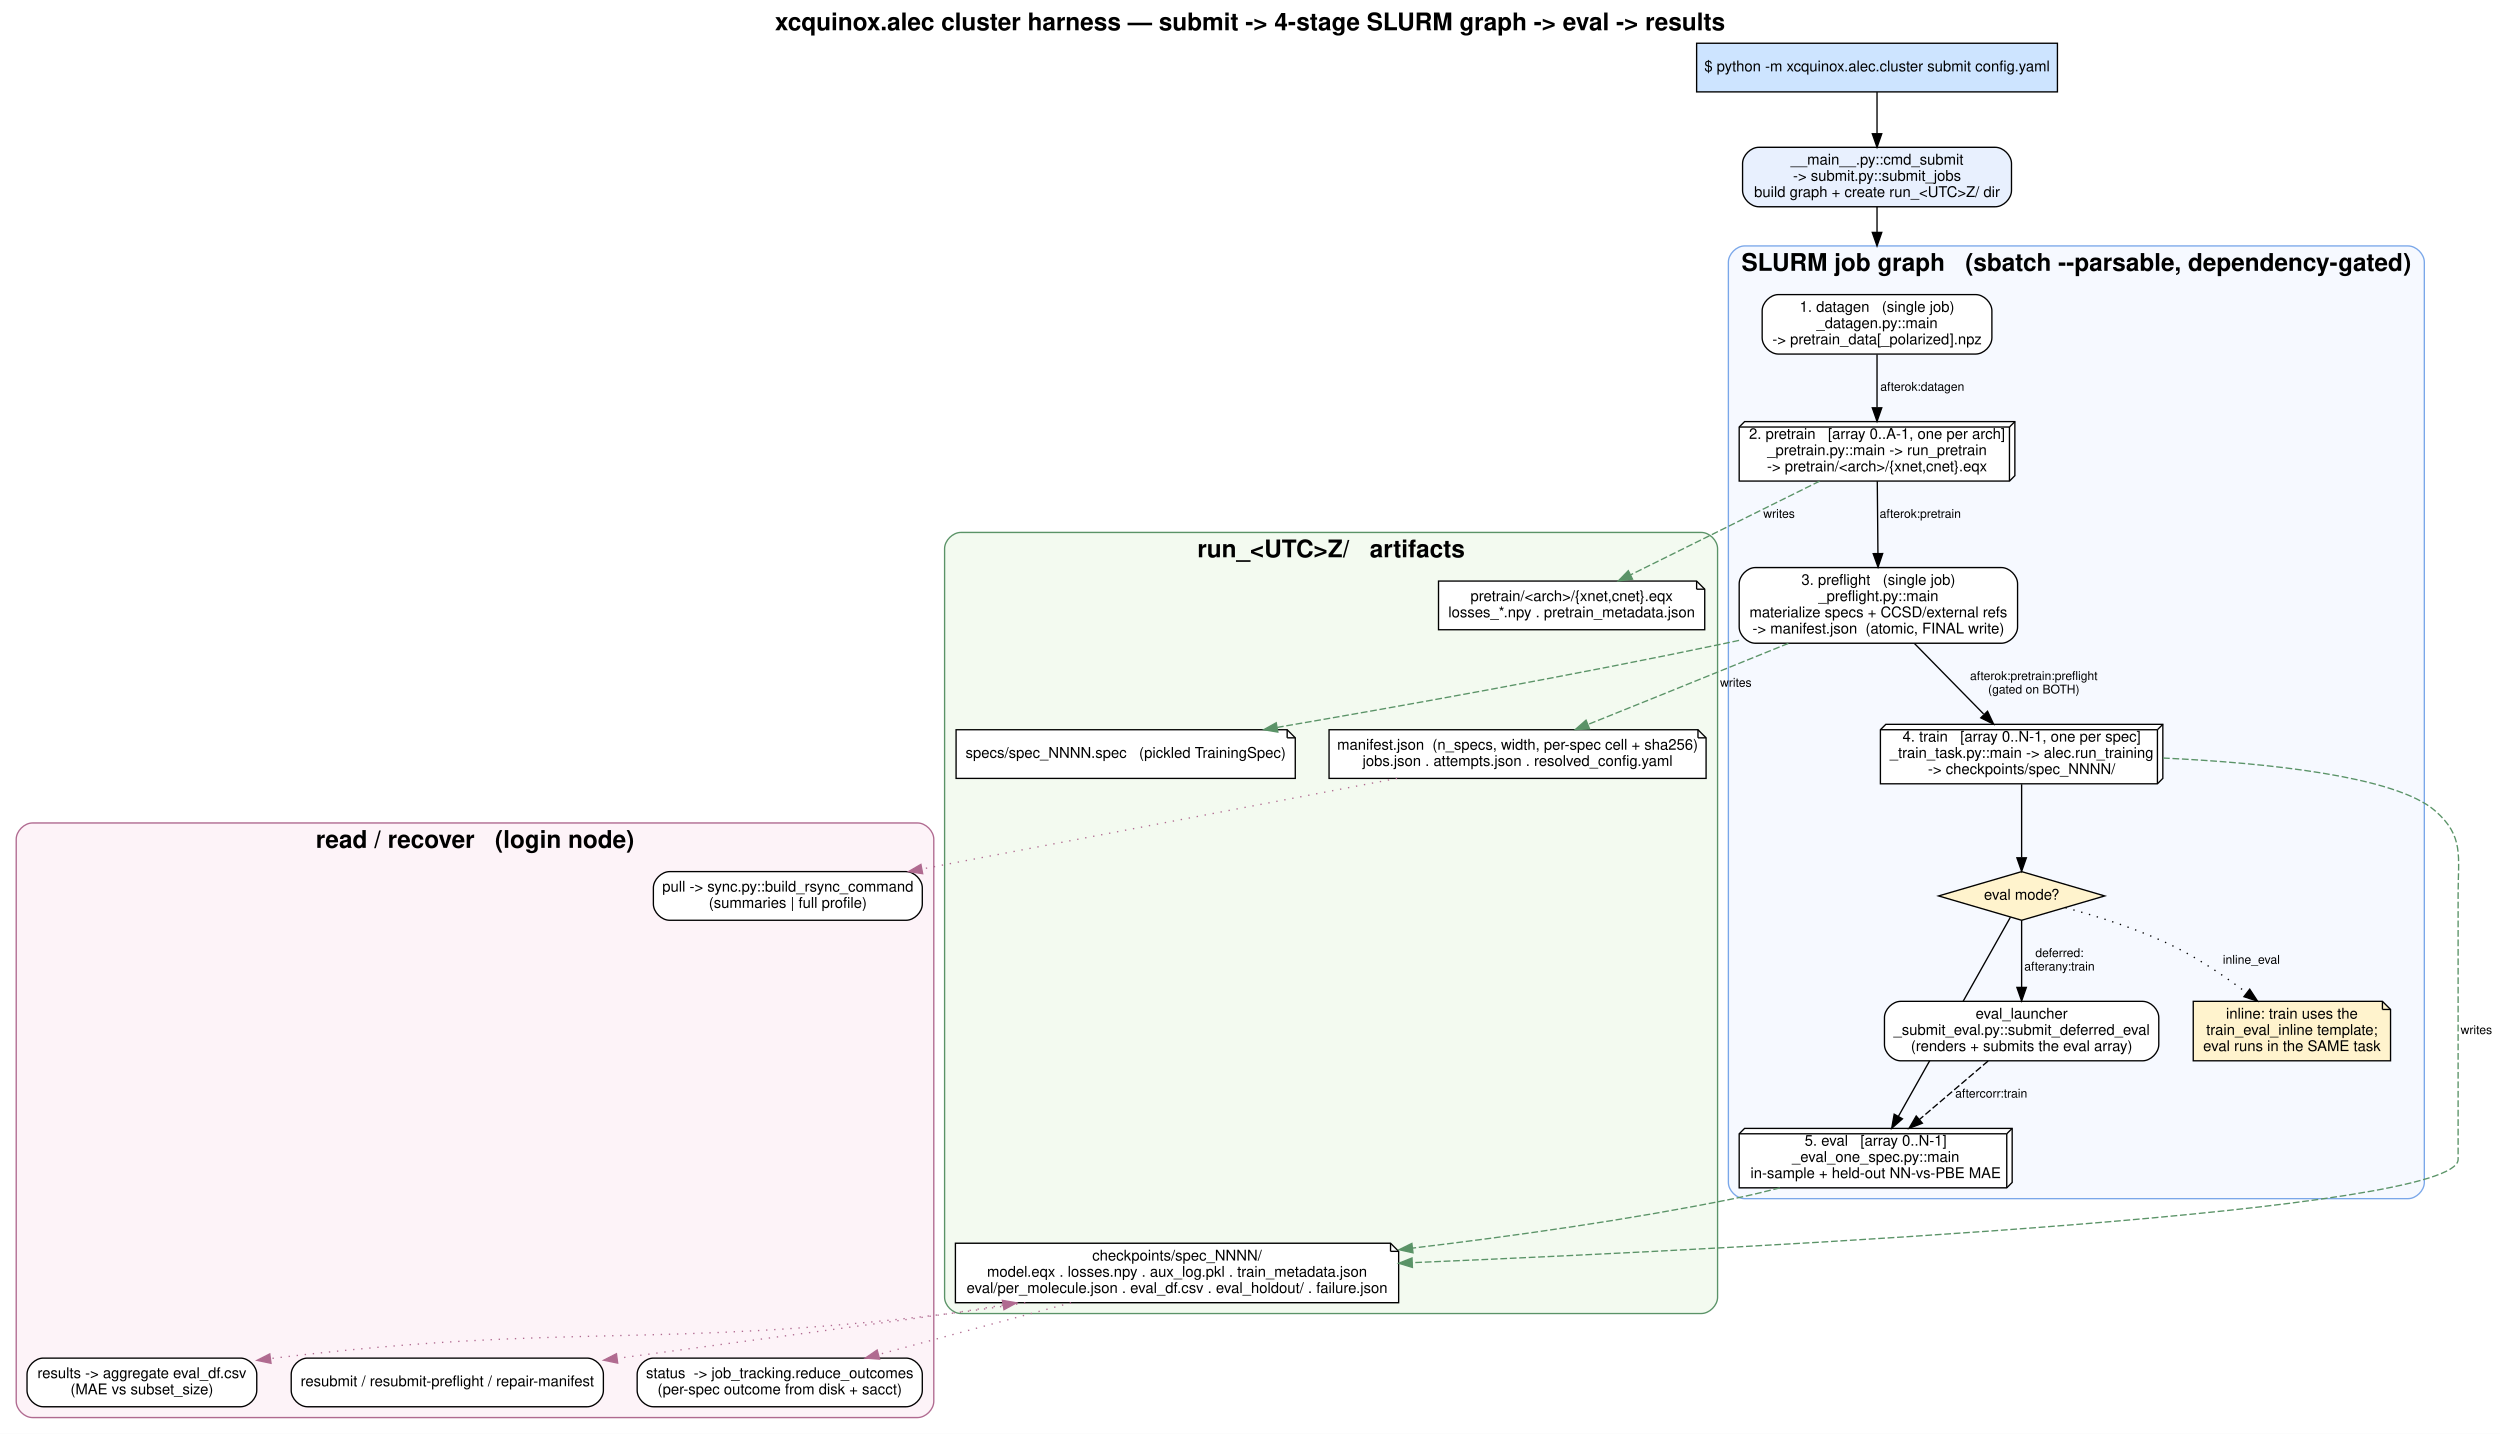
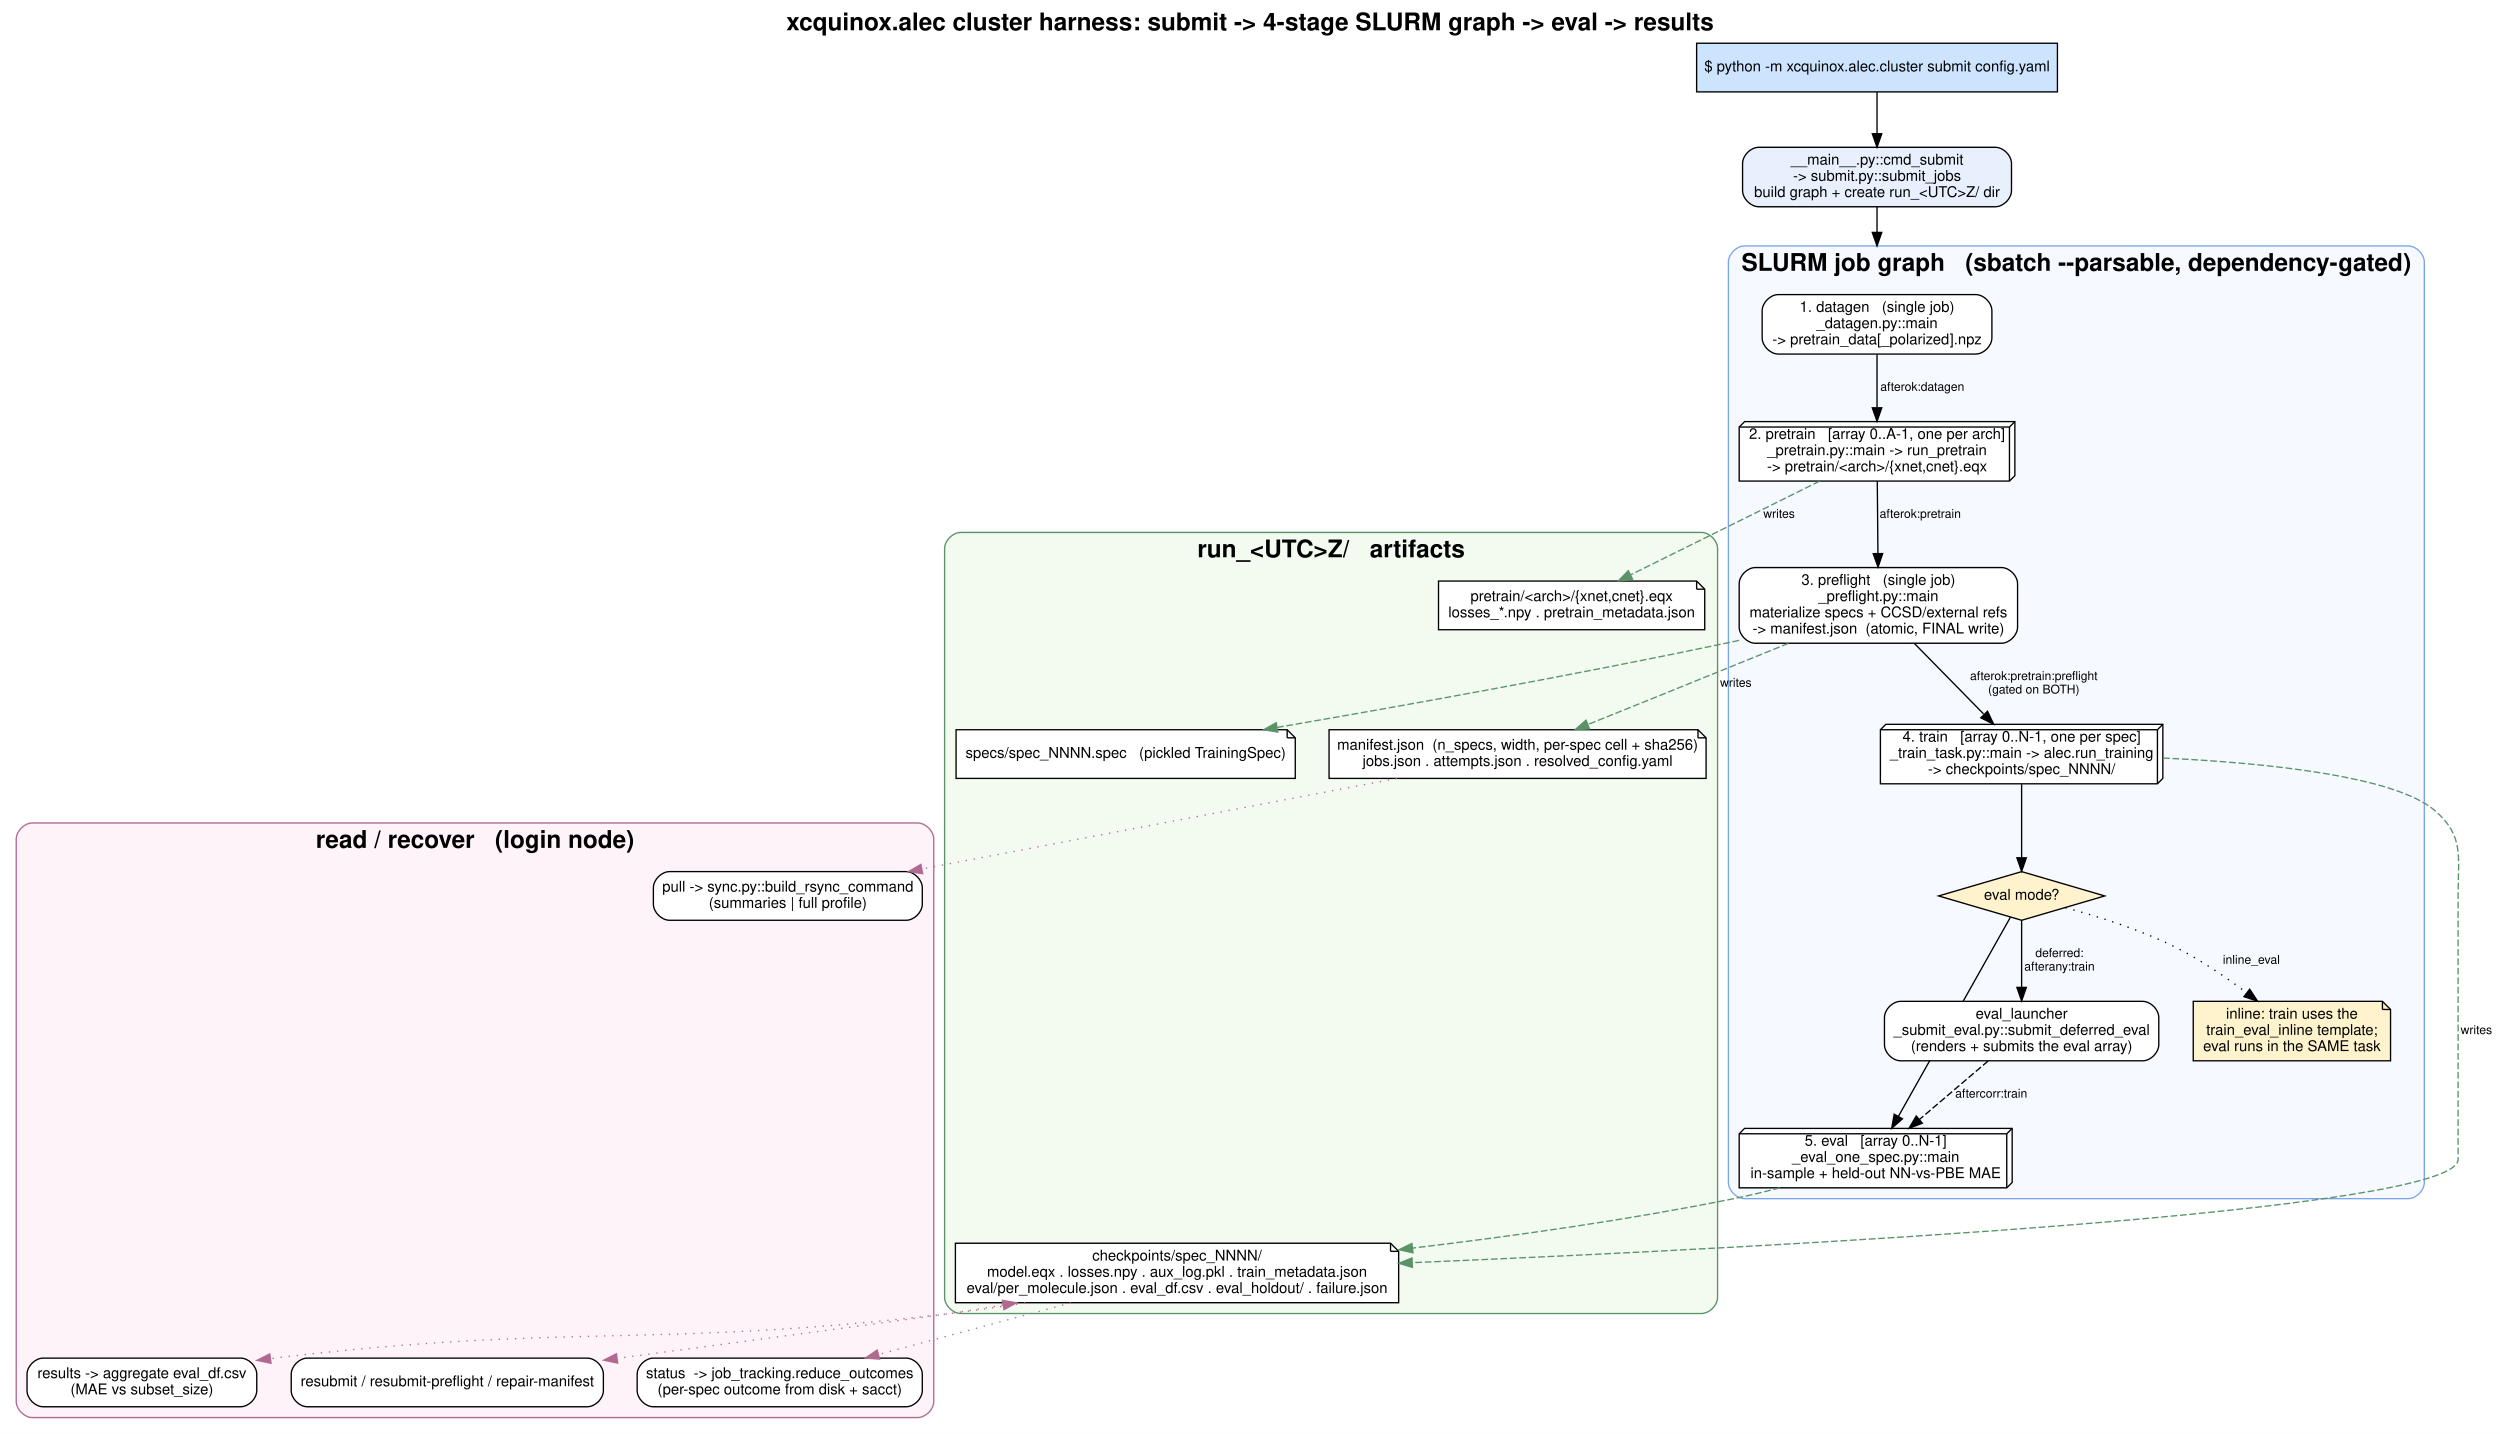
<svg xmlns="http://www.w3.org/2000/svg" width="1850pt" height="1061pt" viewBox="0.00 0.00 1850.00 1061.00">
  <g id="graph0" class="graph" transform="scale(1 1) rotate(0) translate(4 1057)">
    <polygon fill="white" stroke="transparent" points="-4,4 -4,-1057 1846,-1057 1846,4 -4,4" />
-     <text text-anchor="middle" x="921" y="-1034.6" font-family="Helvetica,sans-Serif" font-weight="bold" font-size="18.00">xcquinox.alec cluster harness — submit -&gt; 4-stage SLURM graph -&gt; eval -&gt; results</text>
+     <text text-anchor="middle" x="921" y="-1034.6" font-family="Helvetica,sans-Serif" font-weight="bold" font-size="18.00">xcquinox.alec cluster harness: submit -&gt; 4-stage SLURM graph -&gt; eval -&gt; results</text>
    <g id="clust1" class="cluster">
      <path fill="#f6f9ff" stroke="#7aa7e9" d="M1287,-170C1287,-170 1778,-170 1778,-170 1784,-170 1790,-176 1790,-182 1790,-182 1790,-863 1790,-863 1790,-869 1784,-875 1778,-875 1778,-875 1287,-875 1287,-875 1281,-875 1275,-869 1275,-863 1275,-863 1275,-182 1275,-182 1275,-176 1281,-170 1287,-170" />
      <text text-anchor="middle" x="1532.5" y="-856.6" font-family="Helvetica,sans-Serif" font-weight="bold" font-size="18.00">SLURM job graph   (sbatch --parsable, dependency-gated)</text>
    </g>
    <g id="clust2" class="cluster">
      <path fill="#f3faf0" stroke="#5a9367" d="M707,-85C707,-85 1255,-85 1255,-85 1261,-85 1267,-91 1267,-97 1267,-97 1267,-651 1267,-651 1267,-657 1261,-663 1255,-663 1255,-663 707,-663 707,-663 701,-663 695,-657 695,-651 695,-651 695,-97 695,-97 695,-91 701,-85 707,-85" />
      <text text-anchor="middle" x="981" y="-644.6" font-family="Helvetica,sans-Serif" font-weight="bold" font-size="18.00">run_&lt;UTC&gt;Z/   artifacts</text>
    </g>
    <g id="clust3" class="cluster">
      <path fill="#fdf3f8" stroke="#b06a90" d="M20,-8C20,-8 675,-8 675,-8 681,-8 687,-14 687,-20 687,-20 687,-436 687,-436 687,-442 681,-448 675,-448 675,-448 20,-448 20,-448 14,-448 8,-442 8,-436 8,-436 8,-20 8,-20 8,-14 14,-8 20,-8" />
      <text text-anchor="middle" x="347.5" y="-429.6" font-family="Helvetica,sans-Serif" font-weight="bold" font-size="18.00">read / recover   (login node)</text>
    </g>
    <g id="node1" class="node">
      <polygon fill="#cde4ff" stroke="black" points="1518.5,-1025 1251.5,-1025 1251.5,-989 1518.5,-989 1518.5,-1025" />
      <text text-anchor="middle" x="1385" y="-1004.2" font-family="Helvetica,sans-Serif" font-size="11.00">$ python -m xcquinox.alec.cluster submit config.yaml</text>
    </g>
    <g id="node2" class="node">
      <path fill="#e8f0fe" stroke="black" d="M1472.5,-948C1472.5,-948 1297.5,-948 1297.5,-948 1291.5,-948 1285.5,-942 1285.5,-936 1285.5,-936 1285.5,-916 1285.5,-916 1285.5,-910 1291.5,-904 1297.5,-904 1297.5,-904 1472.5,-904 1472.5,-904 1478.5,-904 1484.5,-910 1484.5,-916 1484.5,-916 1484.5,-936 1484.5,-936 1484.5,-942 1478.5,-948 1472.5,-948" />
      <text text-anchor="middle" x="1385" y="-935.2" font-family="Helvetica,sans-Serif" font-size="11.00">__main__.py::cmd_submit</text>
      <text text-anchor="middle" x="1385" y="-923.2" font-family="Helvetica,sans-Serif" font-size="11.00">-&gt; submit.py::submit_jobs</text>
      <text text-anchor="middle" x="1385" y="-911.2" font-family="Helvetica,sans-Serif" font-size="11.00">build graph + create run_&lt;UTC&gt;Z/ dir</text>
    </g>
    <g id="edge1" class="edge">
      <path fill="none" stroke="black" d="M1385,-988.86C1385,-979.87 1385,-968.59 1385,-958.12" />
      <polygon fill="black" stroke="black" points="1388.5,-958.05 1385,-948.05 1381.5,-958.05 1388.5,-958.05" />
    </g>
    <g id="node3" class="node">
      <path fill="#ffffff" stroke="black" d="M1458,-839C1458,-839 1312,-839 1312,-839 1306,-839 1300,-833 1300,-827 1300,-827 1300,-807 1300,-807 1300,-801 1306,-795 1312,-795 1312,-795 1458,-795 1458,-795 1464,-795 1470,-801 1470,-807 1470,-807 1470,-827 1470,-827 1470,-833 1464,-839 1458,-839" />
      <text text-anchor="middle" x="1385" y="-826.2" font-family="Helvetica,sans-Serif" font-size="11.00">1. datagen   (single job)</text>
      <text text-anchor="middle" x="1385" y="-814.2" font-family="Helvetica,sans-Serif" font-size="11.00">_datagen.py::main</text>
      <text text-anchor="middle" x="1385" y="-802.2" font-family="Helvetica,sans-Serif" font-size="11.00">-&gt; pretrain_data[_polarized].npz</text>
    </g>
    <g id="edge10" class="edge">
      <path fill="none" stroke="black" d="M1385,-903.86C1385,-898.2 1385,-891.77 1385,-885.03" />
      <polygon fill="black" stroke="black" points="1388.5,-885 1385,-875 1381.5,-885 1388.5,-885" />
    </g>
    <g id="node4" class="node">
      <polygon fill="#ffffff" stroke="black" points="1487,-745 1287,-745 1283,-741 1283,-701 1483,-701 1487,-705 1487,-745" />
      <polyline fill="none" stroke="black" points="1483,-741 1283,-741 " />
      <polyline fill="none" stroke="black" points="1483,-741 1483,-701 " />
      <polyline fill="none" stroke="black" points="1483,-741 1487,-745 " />
      <text text-anchor="middle" x="1385" y="-732.2" font-family="Helvetica,sans-Serif" font-size="11.00">2. pretrain   [array 0..A-1, one per arch]</text>
      <text text-anchor="middle" x="1385" y="-720.2" font-family="Helvetica,sans-Serif" font-size="11.00">_pretrain.py::main -&gt; run_pretrain</text>
      <text text-anchor="middle" x="1385" y="-708.2" font-family="Helvetica,sans-Serif" font-size="11.00">-&gt; pretrain/&lt;arch&gt;/{xnet,cnet}.eqx</text>
    </g>
    <g id="edge2" class="edge">
      <path fill="none" stroke="black" d="M1385,-794.66C1385,-783.05 1385,-768.46 1385,-755.56" />
      <polygon fill="black" stroke="black" points="1388.5,-755.22 1385,-745.22 1381.5,-755.22 1388.5,-755.22" />
      <text text-anchor="middle" x="1418.5" y="-767.8" font-family="Helvetica,sans-Serif" font-size="9.00"> afterok:datagen</text>
    </g>
    <g id="node5" class="node">
      <path fill="#ffffff" stroke="black" d="M1477,-637C1477,-637 1295,-637 1295,-637 1289,-637 1283,-631 1283,-625 1283,-625 1283,-593 1283,-593 1283,-587 1289,-581 1295,-581 1295,-581 1477,-581 1477,-581 1483,-581 1489,-587 1489,-593 1489,-593 1489,-625 1489,-625 1489,-631 1483,-637 1477,-637" />
      <text text-anchor="middle" x="1386" y="-624.2" font-family="Helvetica,sans-Serif" font-size="11.00">3. preflight   (single job)</text>
      <text text-anchor="middle" x="1386" y="-612.2" font-family="Helvetica,sans-Serif" font-size="11.00">_preflight.py::main</text>
      <text text-anchor="middle" x="1386" y="-600.2" font-family="Helvetica,sans-Serif" font-size="11.00">materialize specs + CCSD/external refs</text>
      <text text-anchor="middle" x="1386" y="-588.2" font-family="Helvetica,sans-Serif" font-size="11.00">-&gt; manifest.json  (atomic, FINAL write)</text>
    </g>
    <g id="edge3" class="edge">
      <path fill="none" stroke="black" d="M1385.19,-700.93C1385.32,-685.89 1385.51,-665.25 1385.67,-647.43" />
      <polygon fill="black" stroke="black" points="1389.17,-647.36 1385.76,-637.33 1382.17,-647.3 1389.17,-647.36" />
      <text text-anchor="middle" x="1417" y="-673.8" font-family="Helvetica,sans-Serif" font-size="9.00"> afterok:pretrain</text>
    </g>
    <g id="node13" class="node">
      <polygon fill="#ffffff" stroke="black" points="1251.5,-627 1060.5,-627 1060.5,-591 1257.5,-591 1257.5,-621 1251.5,-627" />
      <polyline fill="none" stroke="black" points="1251.5,-627 1251.5,-621 " />
      <polyline fill="none" stroke="black" points="1257.5,-621 1251.5,-621 " />
      <text text-anchor="middle" x="1159" y="-612.2" font-family="Helvetica,sans-Serif" font-size="11.00">pretrain/&lt;arch&gt;/{xnet,cnet}.eqx</text>
      <text text-anchor="middle" x="1159" y="-600.2" font-family="Helvetica,sans-Serif" font-size="11.00">losses_*.npy . pretrain_metadata.json</text>
    </g>
    <g id="edge11" class="edge">
      <path fill="none" stroke="#5a9367" stroke-dasharray="5,2" d="M1342.49,-700.93C1302.51,-681.12 1242.94,-651.6 1202.61,-631.61" />
      <polygon fill="#5a9367" stroke="#5a9367" points="1204.07,-628.43 1193.55,-627.12 1200.96,-634.7 1204.07,-628.43" />
      <text text-anchor="middle" x="1312.5" y="-673.8" font-family="Helvetica,sans-Serif" font-size="9.00"> writes</text>
    </g>
    <g id="node6" class="node">
      <polygon fill="#ffffff" stroke="black" points="1596.5,-521 1391.5,-521 1387.5,-517 1387.5,-477 1592.5,-477 1596.5,-481 1596.5,-521" />
      <polyline fill="none" stroke="black" points="1592.5,-517 1387.5,-517 " />
      <polyline fill="none" stroke="black" points="1592.5,-517 1592.5,-477 " />
      <polyline fill="none" stroke="black" points="1592.5,-517 1596.5,-521 " />
      <text text-anchor="middle" x="1492" y="-508.2" font-family="Helvetica,sans-Serif" font-size="11.00">4. train   [array 0..N-1, one per spec]</text>
      <text text-anchor="middle" x="1492" y="-496.2" font-family="Helvetica,sans-Serif" font-size="11.00">_train_task.py::main -&gt; alec.run_training</text>
      <text text-anchor="middle" x="1492" y="-484.2" font-family="Helvetica,sans-Serif" font-size="11.00">-&gt; checkpoints/spec_NNNN/</text>
    </g>
    <g id="edge4" class="edge">
      <path fill="none" stroke="black" d="M1412.75,-580.75C1428.35,-564.85 1448.01,-544.82 1463.85,-528.68" />
      <polygon fill="black" stroke="black" points="1466.77,-530.7 1471.28,-521.11 1461.78,-525.8 1466.77,-530.7" />
      <text text-anchor="middle" x="1501" y="-553.8" font-family="Helvetica,sans-Serif" font-size="9.00"> afterok:pretrain:preflight</text>
      <text text-anchor="middle" x="1501" y="-543.8" font-family="Helvetica,sans-Serif" font-size="9.00"> (gated on BOTH)</text>
    </g>
    <g id="node11" class="node">
      <polygon fill="#ffffff" stroke="black" points="1252.5,-517 979.5,-517 979.5,-481 1258.5,-481 1258.5,-511 1252.5,-517" />
      <polyline fill="none" stroke="black" points="1252.5,-517 1252.5,-511 " />
      <polyline fill="none" stroke="black" points="1258.5,-511 1252.5,-511 " />
      <text text-anchor="middle" x="1119" y="-502.2" font-family="Helvetica,sans-Serif" font-size="11.00">manifest.json  (n_specs, width, per-spec cell + sha256)</text>
      <text text-anchor="middle" x="1119" y="-490.2" font-family="Helvetica,sans-Serif" font-size="11.00">jobs.json . attempts.json . resolved_config.yaml</text>
    </g>
    <g id="edge13" class="edge">
      <path fill="none" stroke="#5a9367" stroke-dasharray="5,2" d="M1319.39,-580.89C1289.34,-568.67 1253.39,-554.09 1221,-541 1204.88,-534.49 1187.32,-527.42 1171.38,-521.01" />
      <polygon fill="#5a9367" stroke="#5a9367" points="1172.28,-517.6 1161.69,-517.12 1169.67,-524.1 1172.28,-517.6" />
      <text text-anchor="middle" x="1280.5" y="-548.8" font-family="Helvetica,sans-Serif" font-size="9.00"> writes</text>
    </g>
    <g id="node12" class="node">
      <polygon fill="#ffffff" stroke="black" points="948.5,-517 703.5,-517 703.5,-481 954.5,-481 954.5,-511 948.5,-517" />
      <polyline fill="none" stroke="black" points="948.5,-517 948.5,-511 " />
      <polyline fill="none" stroke="black" points="954.5,-511 948.5,-511 " />
      <text text-anchor="middle" x="829" y="-496.2" font-family="Helvetica,sans-Serif" font-size="11.00">specs/spec_NNNN.spec   (pickled TrainingSpec)</text>
    </g>
    <g id="edge12" class="edge">
      <path fill="none" stroke="#5a9367" stroke-dasharray="5,2" d="M1282.9,-583.12C1279.56,-582.4 1276.26,-581.69 1273,-581 1160.48,-557.31 1031.06,-534.16 941.09,-518.72" />
      <polygon fill="#5a9367" stroke="#5a9367" points="941.59,-515.26 931.15,-517.02 940.41,-522.16 941.59,-515.26" />
    </g>
    <g id="node7" class="node">
      <polygon fill="#fff3cd" stroke="black" points="1492,-412 1430.54,-394 1492,-376 1553.46,-394 1492,-412" />
      <text text-anchor="middle" x="1492" y="-391.2" font-family="Helvetica,sans-Serif" font-size="11.00">eval mode?</text>
    </g>
    <g id="edge5" class="edge">
      <path fill="none" stroke="black" d="M1492,-476.66C1492,-461 1492,-439.59 1492,-422.62" />
      <polygon fill="black" stroke="black" points="1495.5,-422.22 1492,-412.22 1488.5,-422.22 1495.5,-422.22" />
    </g>
    <g id="node14" class="node">
      <polygon fill="#ffffff" stroke="black" points="1025,-137 703,-137 703,-93 1031,-93 1031,-131 1025,-137" />
      <polyline fill="none" stroke="black" points="1025,-137 1025,-131 " />
      <polyline fill="none" stroke="black" points="1031,-131 1025,-131 " />
      <text text-anchor="middle" x="867" y="-124.2" font-family="Helvetica,sans-Serif" font-size="11.00">checkpoints/spec_NNNN/</text>
      <text text-anchor="middle" x="867" y="-112.2" font-family="Helvetica,sans-Serif" font-size="11.00">  model.eqx . losses.npy . aux_log.pkl . train_metadata.json</text>
      <text text-anchor="middle" x="867" y="-100.2" font-family="Helvetica,sans-Serif" font-size="11.00">  eval/per_molecule.json . eval_df.csv . eval_holdout/ . failure.json</text>
    </g>
    <g id="edge14" class="edge">
      <path fill="none" stroke="#5a9367" stroke-dasharray="5,2" d="M1596.62,-496.06C1673.15,-492.46 1768.54,-482.75 1798,-457 1819.52,-438.2 1815,-423.57 1815,-395 1815,-395 1815,-395 1815,-199 1815,-160.6 1314.82,-134.19 1041.09,-122.62" />
      <polygon fill="#5a9367" stroke="#5a9367" points="1041.18,-119.12 1031.05,-122.19 1040.89,-126.11 1041.18,-119.12" />
      <text text-anchor="middle" x="1828.5" y="-291.8" font-family="Helvetica,sans-Serif" font-size="9.00"> writes</text>
    </g>
    <g id="node8" class="node">
      <polygon fill="#ffffff" stroke="black" points="1485,-222 1287,-222 1283,-218 1283,-178 1481,-178 1485,-182 1485,-222" />
      <polyline fill="none" stroke="black" points="1481,-218 1283,-218 " />
      <polyline fill="none" stroke="black" points="1481,-218 1481,-178 " />
      <polyline fill="none" stroke="black" points="1481,-218 1485,-222 " />
      <text text-anchor="middle" x="1384" y="-209.2" font-family="Helvetica,sans-Serif" font-size="11.00">5. eval   [array 0..N-1]</text>
      <text text-anchor="middle" x="1384" y="-197.2" font-family="Helvetica,sans-Serif" font-size="11.00">_eval_one_spec.py::main</text>
      <text text-anchor="middle" x="1384" y="-185.2" font-family="Helvetica,sans-Serif" font-size="11.00">in-sample + held-out NN-vs-PBE MAE</text>
    </g>
    <g id="edge6" class="edge">
      <path fill="none" stroke="black" d="M1483.7,-378.25C1466.03,-346.82 1424.34,-272.71 1400.85,-230.95" />
      <polygon fill="black" stroke="black" points="1403.8,-229.07 1395.85,-222.07 1397.7,-232.5 1403.8,-229.07" />
      <text text-anchor="middle" x="1474.5" y="-296.8" font-family="Helvetica,sans-Serif" font-size="9.00"> standard:</text>
      <text text-anchor="middle" x="1474.5" y="-286.8" font-family="Helvetica,sans-Serif" font-size="9.00"> aftercorr:train</text>
    </g>
    <g id="node9" class="node">
      <path fill="#ffffff" stroke="black" d="M1581.5,-316C1581.5,-316 1402.5,-316 1402.5,-316 1396.5,-316 1390.5,-310 1390.5,-304 1390.5,-304 1390.5,-284 1390.5,-284 1390.5,-278 1396.5,-272 1402.5,-272 1402.5,-272 1581.5,-272 1581.5,-272 1587.5,-272 1593.5,-278 1593.5,-284 1593.5,-284 1593.5,-304 1593.5,-304 1593.5,-310 1587.5,-316 1581.5,-316" />
      <text text-anchor="middle" x="1492" y="-303.2" font-family="Helvetica,sans-Serif" font-size="11.00">eval_launcher</text>
      <text text-anchor="middle" x="1492" y="-291.2" font-family="Helvetica,sans-Serif" font-size="11.00">_submit_eval.py::submit_deferred_eval</text>
      <text text-anchor="middle" x="1492" y="-279.2" font-family="Helvetica,sans-Serif" font-size="11.00">(renders + submits the eval array)</text>
    </g>
    <g id="edge7" class="edge">
      <path fill="none" stroke="black" d="M1492,-375.93C1492,-362.34 1492,-342.96 1492,-326.57" />
      <polygon fill="black" stroke="black" points="1495.5,-326.32 1492,-316.32 1488.5,-326.32 1495.5,-326.32" />
      <text text-anchor="middle" x="1520" y="-348.8" font-family="Helvetica,sans-Serif" font-size="9.00"> deferred:</text>
      <text text-anchor="middle" x="1520" y="-338.8" font-family="Helvetica,sans-Serif" font-size="9.00"> afterany:train</text>
    </g>
    <g id="node10" class="node">
      <polygon fill="#fff3cd" stroke="black" points="1759,-316 1619,-316 1619,-272 1765,-272 1765,-310 1759,-316" />
      <polyline fill="none" stroke="black" points="1759,-316 1759,-310 " />
      <polyline fill="none" stroke="black" points="1765,-310 1759,-310 " />
      <text text-anchor="middle" x="1692" y="-303.2" font-family="Helvetica,sans-Serif" font-size="11.00">inline: train uses the</text>
      <text text-anchor="middle" x="1692" y="-291.2" font-family="Helvetica,sans-Serif" font-size="11.00">train_eval_inline template;</text>
      <text text-anchor="middle" x="1692" y="-279.2" font-family="Helvetica,sans-Serif" font-size="11.00">eval runs in the SAME task</text>
    </g>
    <g id="edge9" class="edge">
      <path fill="none" stroke="black" stroke-dasharray="1,5" d="M1524.47,-385.28C1547.86,-379.05 1579.78,-369.17 1606,-356 1624.36,-346.78 1643.15,-333.92 1658.46,-322.39" />
      <polygon fill="black" stroke="black" points="1660.79,-325.01 1666.59,-316.15 1656.52,-319.46 1660.79,-325.01" />
      <text text-anchor="middle" x="1662" y="-343.8" font-family="Helvetica,sans-Serif" font-size="9.00"> inline_eval</text>
    </g>
    <g id="edge15" class="edge">
      <path fill="none" stroke="#5a9367" stroke-dasharray="5,2" d="M1313.16,-177.99C1301.8,-175.04 1290.12,-172.25 1279,-170 1201.68,-154.33 1115.24,-142.2 1041.58,-133.44" />
      <polygon fill="#5a9367" stroke="#5a9367" points="1041.61,-129.92 1031.27,-132.22 1040.79,-136.87 1041.61,-129.92" />
    </g>
    <g id="edge8" class="edge">
      <path fill="none" stroke="black" stroke-dasharray="5,2" d="M1467.22,-271.89C1452.13,-259.04 1432.68,-242.47 1416.38,-228.58" />
      <polygon fill="black" stroke="black" points="1418.54,-225.83 1408.66,-222.01 1414,-231.16 1418.54,-225.83" />
      <text text-anchor="middle" x="1469.5" y="-244.8" font-family="Helvetica,sans-Serif" font-size="9.00"> aftercorr:train</text>
    </g>
    <g id="node17" class="node">
      <path fill="#ffffff" stroke="black" d="M666.5,-412C666.5,-412 491.5,-412 491.5,-412 485.5,-412 479.5,-406 479.5,-400 479.5,-400 479.5,-388 479.5,-388 479.5,-382 485.5,-376 491.5,-376 491.5,-376 666.5,-376 666.5,-376 672.5,-376 678.5,-382 678.5,-388 678.5,-388 678.5,-400 678.5,-400 678.5,-406 672.5,-412 666.5,-412" />
      <text text-anchor="middle" x="579" y="-397.2" font-family="Helvetica,sans-Serif" font-size="11.00">pull -&gt; sync.py::build_rsync_command</text>
      <text text-anchor="middle" x="579" y="-385.2" font-family="Helvetica,sans-Serif" font-size="11.00">(summaries | full profile)</text>
    </g>
    <g id="edge18" class="edge">
      <path fill="none" stroke="#b06a90" stroke-dasharray="1,5" d="M1029.83,-480.99C933,-462.52 778.75,-433.1 678.17,-413.92" />
      <polygon fill="#b06a90" stroke="#b06a90" points="678.78,-410.47 668.3,-412.03 677.47,-417.35 678.78,-410.47" />
    </g>
    <g id="node15" class="node">
      <path fill="#ffffff" stroke="black" d="M666.5,-52C666.5,-52 479.5,-52 479.5,-52 473.5,-52 467.5,-46 467.5,-40 467.5,-40 467.5,-28 467.5,-28 467.5,-22 473.5,-16 479.5,-16 479.5,-16 666.5,-16 666.5,-16 672.5,-16 678.5,-22 678.5,-28 678.5,-28 678.5,-40 678.5,-40 678.5,-46 672.5,-52 666.5,-52" />
      <text text-anchor="middle" x="573" y="-37.2" font-family="Helvetica,sans-Serif" font-size="11.00">status  -&gt; job_tracking.reduce_outcomes</text>
      <text text-anchor="middle" x="573" y="-25.2" font-family="Helvetica,sans-Serif" font-size="11.00">(per-spec outcome from disk + sacct)</text>
    </g>
    <g id="edge16" class="edge">
      <path fill="none" stroke="#b06a90" stroke-dasharray="1,5" d="M788.6,-92.93C744.41,-81.06 689.57,-66.32 646.25,-54.68" />
      <polygon fill="#b06a90" stroke="#b06a90" points="646.91,-51.24 636.35,-52.02 645.1,-58 646.91,-51.24" />
    </g>
    <g id="node16" class="node">
      <path fill="#ffffff" stroke="black" d="M174,-52C174,-52 28,-52 28,-52 22,-52 16,-46 16,-40 16,-40 16,-28 16,-28 16,-22 22,-16 28,-16 28,-16 174,-16 174,-16 180,-16 186,-22 186,-28 186,-28 186,-40 186,-40 186,-46 180,-52 174,-52" />
      <text text-anchor="middle" x="101" y="-37.2" font-family="Helvetica,sans-Serif" font-size="11.00">results -&gt; aggregate eval_df.csv</text>
      <text text-anchor="middle" x="101" y="-25.2" font-family="Helvetica,sans-Serif" font-size="11.00">(MAE vs subset_size)</text>
    </g>
    <g id="edge17" class="edge">
      <path fill="none" stroke="#b06a90" stroke-dasharray="1,5" d="M754.73,-92.94C736.16,-89.94 717.08,-87.15 699,-85 477.85,-58.69 420.14,-78.4 199,-52 198.08,-51.89 197.16,-51.78 196.23,-51.66" />
      <polygon fill="#b06a90" stroke="#b06a90" points="196.55,-48.17 186.17,-50.33 195.63,-55.11 196.55,-48.17" />
    </g>
    <g id="node18" class="node">
      <path fill="#ffffff" stroke="black" d="M430.5,-52C430.5,-52 223.5,-52 223.5,-52 217.5,-52 211.5,-46 211.5,-40 211.5,-40 211.5,-28 211.5,-28 211.5,-22 217.5,-16 223.5,-16 223.5,-16 430.5,-16 430.5,-16 436.5,-16 442.5,-22 442.5,-28 442.5,-28 442.5,-40 442.5,-40 442.5,-46 436.5,-52 430.5,-52" />
      <text text-anchor="middle" x="327" y="-31.2" font-family="Helvetica,sans-Serif" font-size="11.00">resubmit / resubmit-preflight / repair-manifest</text>
    </g>
    <g id="edge19" class="edge">
      <path fill="none" stroke="#b06a90" stroke-dasharray="1,5" d="M738.15,-91.25C724.94,-89.07 711.71,-86.95 699,-85 686.67,-83.11 555.96,-65.58 452.92,-51.81" />
      <polygon fill="#b06a90" stroke="#b06a90" points="737.8,-94.74 748.23,-92.93 738.94,-87.84 737.8,-94.74" />
      <polygon fill="#b06a90" stroke="#b06a90" points="453.09,-48.3 442.72,-50.45 452.17,-55.24 453.09,-48.3" />
    </g>
  </g>
</svg>
